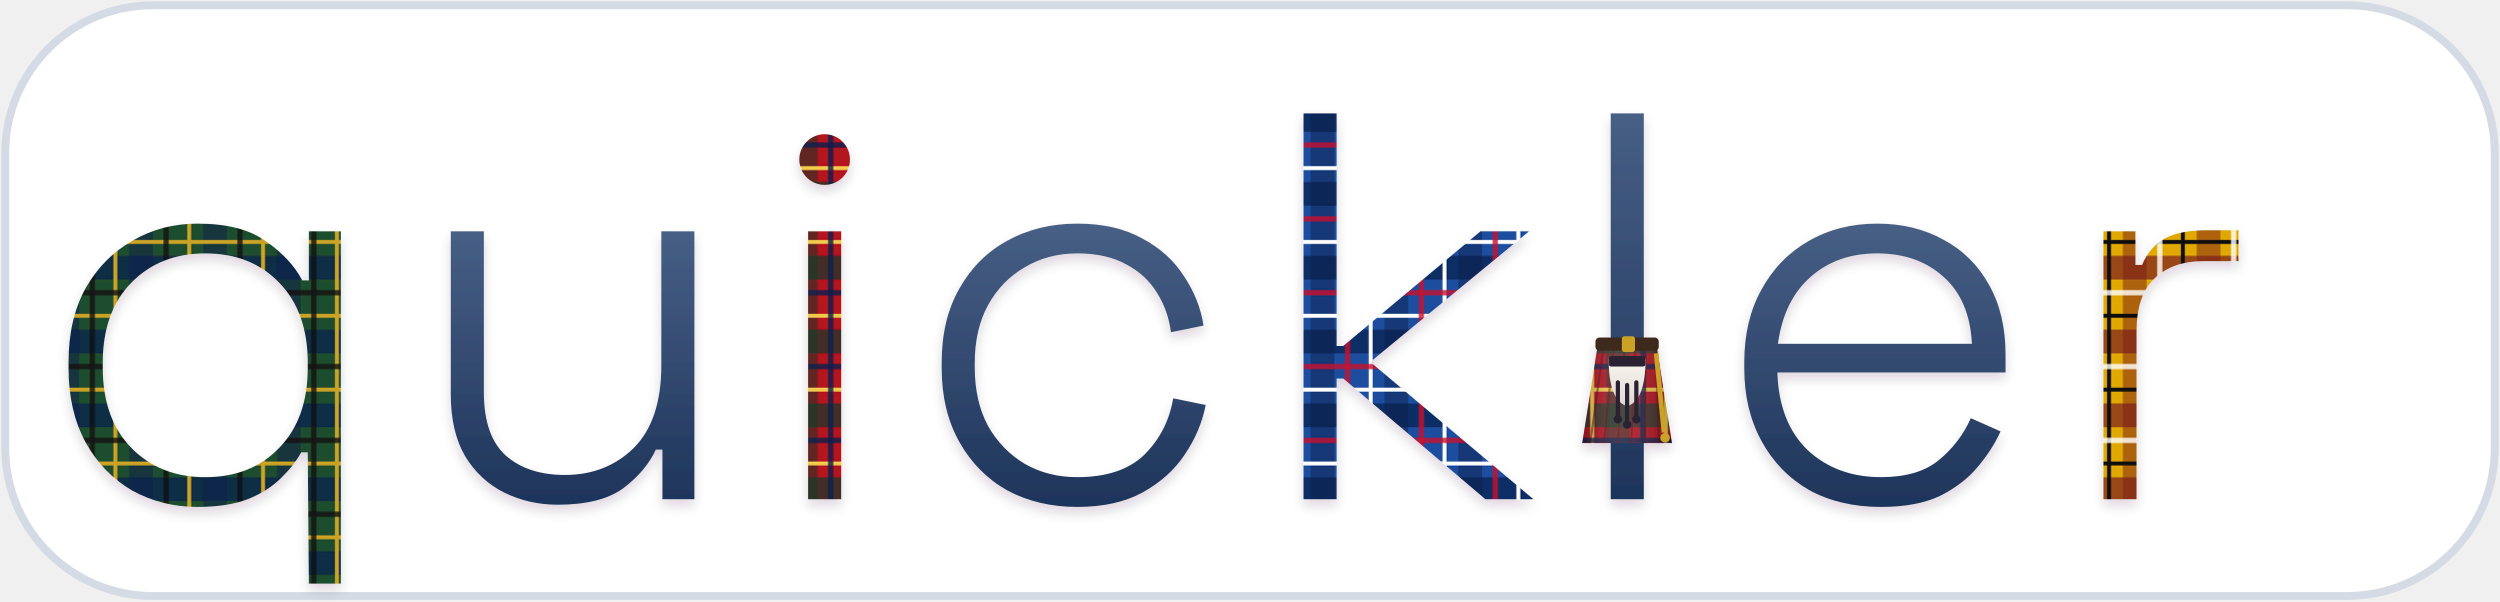
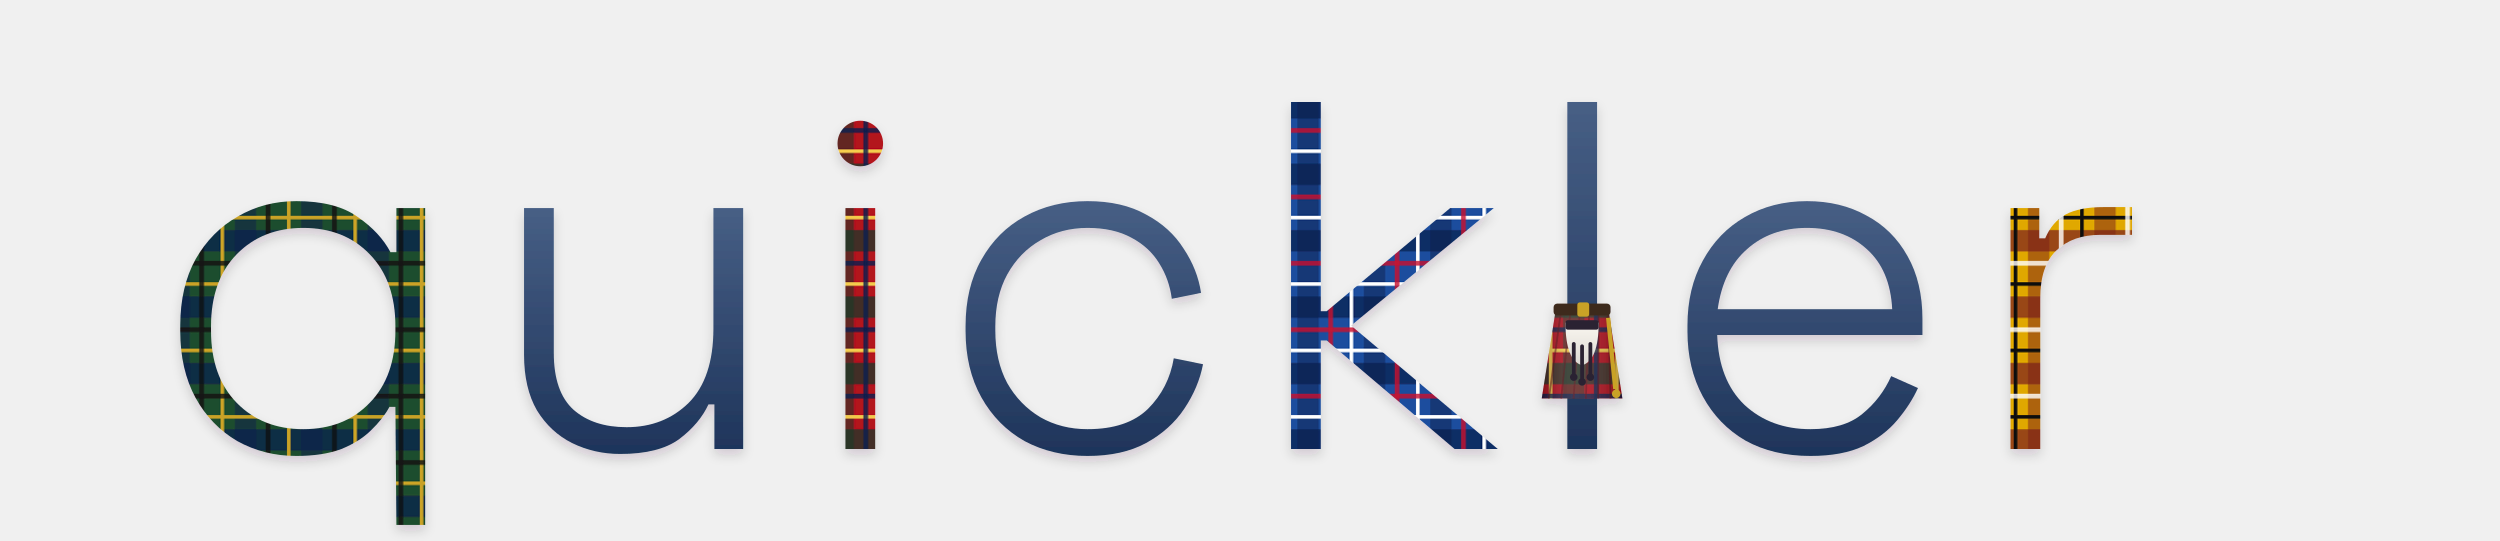
- <svg xmlns="http://www.w3.org/2000/svg" width="1896" height="456" viewBox="-12 -32 948 228" role="img" aria-label="Quickler logo">
+ <svg xmlns="http://www.w3.org/2000/svg" width="2108" height="456" viewBox="-62 -32 1054 228" role="img" aria-label="Quickler logo">
  <defs>
    <filter id="lift" x="-6%" y="-12%" width="112%" height="134%">
      <feDropShadow dx="0" dy="2.5" stdDeviation="2.2" flood-color="#241830" flood-opacity=".16" />
    </filter>
    <pattern id="tr" width="28" height="28" patternUnits="userSpaceOnUse">
      <rect width="28" height="28" fill="#B3121F" />
      <rect y="9" width="28" height="9" fill="#123B2A" opacity=".7" />
      <rect x="9" width="9" height="28" fill="#123B2A" opacity=".5" />
      <rect y="3" width="28" height="1.5" fill="#F2C94C" />
      <rect x="3" width="1.5" height="28" fill="#F2C94C" />
      <rect y="22" width="28" height="2" fill="#0B1F4D" opacity=".8" />
      <rect x="22" width="2" height="28" fill="#0B1F4D" opacity=".8" />
    </pattern>
    <pattern id="tg" width="28" height="28" patternUnits="userSpaceOnUse">
      <rect width="28" height="28" fill="#1F4D2E" />
      <rect y="9" width="28" height="9" fill="#0B1F4D" opacity=".7" />
      <rect x="9" width="9" height="28" fill="#0B1F4D" opacity=".5" />
      <rect y="3" width="28" height="1.5" fill="#C9A227" />
      <rect x="3" width="1.5" height="28" fill="#C9A227" />
      <rect y="22" width="28" height="2" fill="#111" opacity=".8" />
      <rect x="22" width="2" height="28" fill="#111" opacity=".8" />
    </pattern>
    <pattern id="tb" width="28" height="28" patternUnits="userSpaceOnUse">
      <rect width="28" height="28" fill="#1D4E9E" />
      <rect y="9" width="28" height="9" fill="#0B1F4D" opacity=".7" />
      <rect x="9" width="9" height="28" fill="#0B1F4D" opacity=".5" />
      <rect y="3" width="28" height="1.5" fill="#FFFFFF" />
      <rect x="3" width="1.5" height="28" fill="#FFFFFF" />
      <rect y="22" width="28" height="2" fill="#C8102E" opacity=".8" />
      <rect x="22" width="2" height="28" fill="#C8102E" opacity=".8" />
    </pattern>
    <pattern id="ty" width="28" height="28" patternUnits="userSpaceOnUse">
      <rect width="28" height="28" fill="#E0A800" />
      <rect y="9" width="28" height="9" fill="#7A1E1E" opacity=".7" />
      <rect x="9" width="9" height="28" fill="#7A1E1E" opacity=".5" />
      <rect y="3" width="28" height="1.5" fill="#111" />
      <rect x="3" width="1.5" height="28" fill="#111" />
      <rect y="22" width="28" height="2" fill="#FFFFFF" opacity=".8" />
      <rect x="22" width="2" height="28" fill="#FFFFFF" opacity=".8" />
    </pattern>
    <linearGradient id="L24406E" x1="0" y1="0" x2="0" y2="1">
      <stop stop-color="#475F85" />
      <stop offset="1" stop-color="#1E345A" />
    </linearGradient>
    <linearGradient id="kshade" x1="0" y1="0" x2="1" y2="0">
      <stop stop-color="#000" stop-opacity=".25" />
      <stop offset=".4" stop-color="#fff" stop-opacity=".12" />
      <stop offset="1" stop-color="#000" stop-opacity=".25" />
    </linearGradient>
    <linearGradient id="sporr" x1="0" y1="0" x2="0" y2="1">
      <stop stop-color="#FAF7F0" />
      <stop offset="1" stop-color="#DCD9D3" />
    </linearGradient>
  </defs>
-   <rect x="-10" y="-30" width="944" height="224" rx="56" fill="#FFFFFF" stroke="#D5DBE4" stroke-width="3" />
  <g filter="url(#lift)">
    <path d="M105.124 189.3L104.706 139.535H102.198C100.387 142.879 97.809 146.153 94.465 149.358C91.26 152.563 87.08 155.21 81.925 157.3C76.77 159.251 70.43 160.226 62.906 160.226C53.849 160.226 45.559 158.136 38.035 153.956C30.65 149.637 24.798 143.576 20.479 135.773C16.16 127.831 14 118.496 14 107.767V105.259C14 94.391 16.16 85.056 20.479 77.253C24.938 69.45 30.859 63.459 38.244 59.279C45.629 54.96 53.849 52.8 62.906 52.8C74.053 52.8 82.691 55.029 88.822 59.488C95.092 63.807 99.69 68.754 102.616 74.327H105.124V55.726H117.246V189.3H105.124ZM65.832 148.94C77.397 148.94 86.732 145.248 93.838 137.863C101.083 130.478 104.706 120.307 104.706 107.349V105.677C104.706 92.719 101.083 82.548 93.838 75.163C86.732 67.778 77.397 64.086 65.832 64.086C54.407 64.086 45.071 67.778 37.826 75.163C30.581 82.548 26.958 92.719 26.958 105.677V107.349C26.958 120.307 30.581 130.478 37.826 137.863C45.071 145.248 54.407 148.94 65.832 148.94Z" fill="url(#tg)" />
    <path d="M199.484 159.39C192.239 159.39 185.481 157.857 179.211 154.792C173.081 151.727 168.134 147.129 164.372 140.998C160.75 134.728 158.938 126.925 158.938 117.59V55.726H171.478V116.754C171.478 127.761 174.265 135.773 179.838 140.789C185.412 145.666 192.866 148.104 202.201 148.104C212.651 148.104 221.36 144.69 228.326 137.863C235.293 130.896 238.776 120.446 238.776 106.513V55.726H251.316V157.3H239.194V138.49H236.686C234.178 143.924 230.068 148.801 224.355 153.12C218.643 157.3 210.352 159.39 199.484 159.39Z" fill="url(#L24406E)" />
    <path d="M396.499 160.226C386.607 160.226 377.759 158.136 369.956 153.956C362.293 149.637 356.232 143.506 351.773 135.564C347.315 127.622 345.085 118.287 345.085 107.558V105.468C345.085 94.6 347.315 85.265 351.773 77.462C356.232 69.52 362.293 63.459 369.956 59.279C377.759 54.96 386.607 52.8 396.499 52.8C406.253 52.8 414.473 54.681 421.161 58.443C427.989 62.066 433.283 66.873 437.045 72.864C440.947 78.716 443.385 84.916 444.36 91.465L432.029 93.973C431.333 88.539 429.591 83.593 426.804 79.134C424.018 74.536 420.116 70.913 415.1 68.266C410.084 65.479 403.884 64.086 396.499 64.086C389.115 64.086 382.496 65.828 376.644 69.311C370.792 72.655 366.125 77.462 362.641 83.732C359.297 89.863 357.625 97.178 357.625 105.677V107.349C357.625 115.848 359.297 123.233 362.641 129.503C366.125 135.634 370.792 140.441 376.644 143.924C382.496 147.268 389.115 148.94 396.499 148.94C407.646 148.94 416.145 146.084 421.997 140.371C427.849 134.519 431.472 127.413 432.865 119.053L445.196 121.561C443.942 128.11 441.295 134.38 437.254 140.371C433.353 146.223 427.989 151.03 421.161 154.792C414.473 158.415 406.253 160.226 396.499 160.226Z" fill="url(#L24406E)" />
    <path d="M482.302 157.3V11H494.842V99.198H497.35L549.391 55.726H567.783L507.591 105.259L569.455 157.3H551.272L497.35 111.529H494.842V157.3H482.302Z" fill="url(#tb)" />
    <path d="M598.787 157.3V11H611.327V157.3Z" fill="url(#L24406E)" />
    <path d="M701.266 160.226C690.816 160.226 681.689 158.066 673.886 153.747C666.223 149.288 660.232 143.088 655.912 135.146C651.593 127.204 649.433 118.078 649.433 107.767V105.259C649.433 94.809 651.593 85.683 655.912 77.88C660.232 69.938 666.153 63.807 673.677 59.488C681.341 55.029 690.049 52.8 699.802 52.8C709.277 52.8 717.637 54.82 724.883 58.861C732.267 62.762 738.049 68.475 742.229 75.999C746.409 83.384 748.5 92.231 748.5 102.542V109.23H661.974C662.392 121.909 666.223 131.732 673.469 138.699C680.853 145.526 690.119 148.94 701.266 148.94C710.74 148.94 718.055 146.78 723.211 142.461C728.505 138.142 732.546 132.847 735.333 126.577L746.619 131.593C744.529 136.191 741.603 140.719 737.841 145.178C734.218 149.497 729.48 153.12 723.628 156.046C717.776 158.833 710.322 160.226 701.266 160.226ZM662.182 98.362H735.75C735.193 87.355 731.64 78.925 725.091 73.073C718.543 67.082 710.113 64.086 699.802 64.086C689.631 64.086 681.201 67.082 674.513 73.073C667.825 78.925 663.715 87.355 662.182 98.362Z" fill="url(#L24406E)" />
    <path d="M785.63 157.3V55.726H797.752V68.475H800.26C802.21 63.877 805.067 60.533 808.829 58.443C812.73 56.353 818.094 55.308 824.922 55.308H836.835V67.012H823.459C815.795 67.012 809.665 69.172 805.067 73.491C800.469 77.81 798.17 84.568 798.17 93.764V157.3H785.63Z" fill="url(#ty)" />
    <path d="M294.439 157.3V55.726H306.979V157.3H294.439Z" fill="url(#tr)" />
    <circle cx="300.7" cy="28.5" r="9.6" fill="url(#tr)" />
    <path d="M594 98 H616 L622 136 H588Z" fill="url(#tr)" />
    <path d="M596 100 L591.0 136" stroke="#5A0A12" stroke-width=".8" opacity=".55" />
    <path d="M600 100 L596.2 136" stroke="#5A0A12" stroke-width=".8" opacity=".55" />
    <path d="M604 100 L601.4 136" stroke="#5A0A12" stroke-width=".8" opacity=".55" />
    <path d="M608 100 L606.6 136" stroke="#5A0A12" stroke-width=".8" opacity=".55" />
    <path d="M612 100 L611.8 136" stroke="#5A0A12" stroke-width=".8" opacity=".55" />
    <path d="M616 100 L617.0 136" stroke="#5A0A12" stroke-width=".8" opacity=".55" />
    <path d="M594 98 H616 L622 136 H588Z" fill="url(#kshade)" />
    <rect x="593" y="96" width="24" height="5" rx="1.5" fill="#3E2A1A" />
    <rect x="603" y="95.5" width="5" height="6" rx="1" fill="#C9A227" />
    <path d="M616 102 L619 132" stroke="#C9A227" stroke-width="1.8" />
    <circle cx="619.4" cy="134" r="1.8" fill="#C9A227" />
    <path d="M598 104 H612 Q612 120 605 122 Q598 120 598 104Z" fill="url(#sporr)" />
    <rect x="598" y="103" width="14" height="4" rx="1" fill="#2B2233" />
    <path d="M601.5 113 V126 M605 114 V128 M608.5 113 V126" stroke="#2B2233" stroke-width="1.6" stroke-linecap="round" />
    <circle cx="601.5" cy="127" r="1.6" fill="#2B2233" />
    <circle cx="605" cy="129" r="1.6" fill="#2B2233" />
    <circle cx="608.5" cy="127" r="1.6" fill="#2B2233" />
  </g>
</svg>
